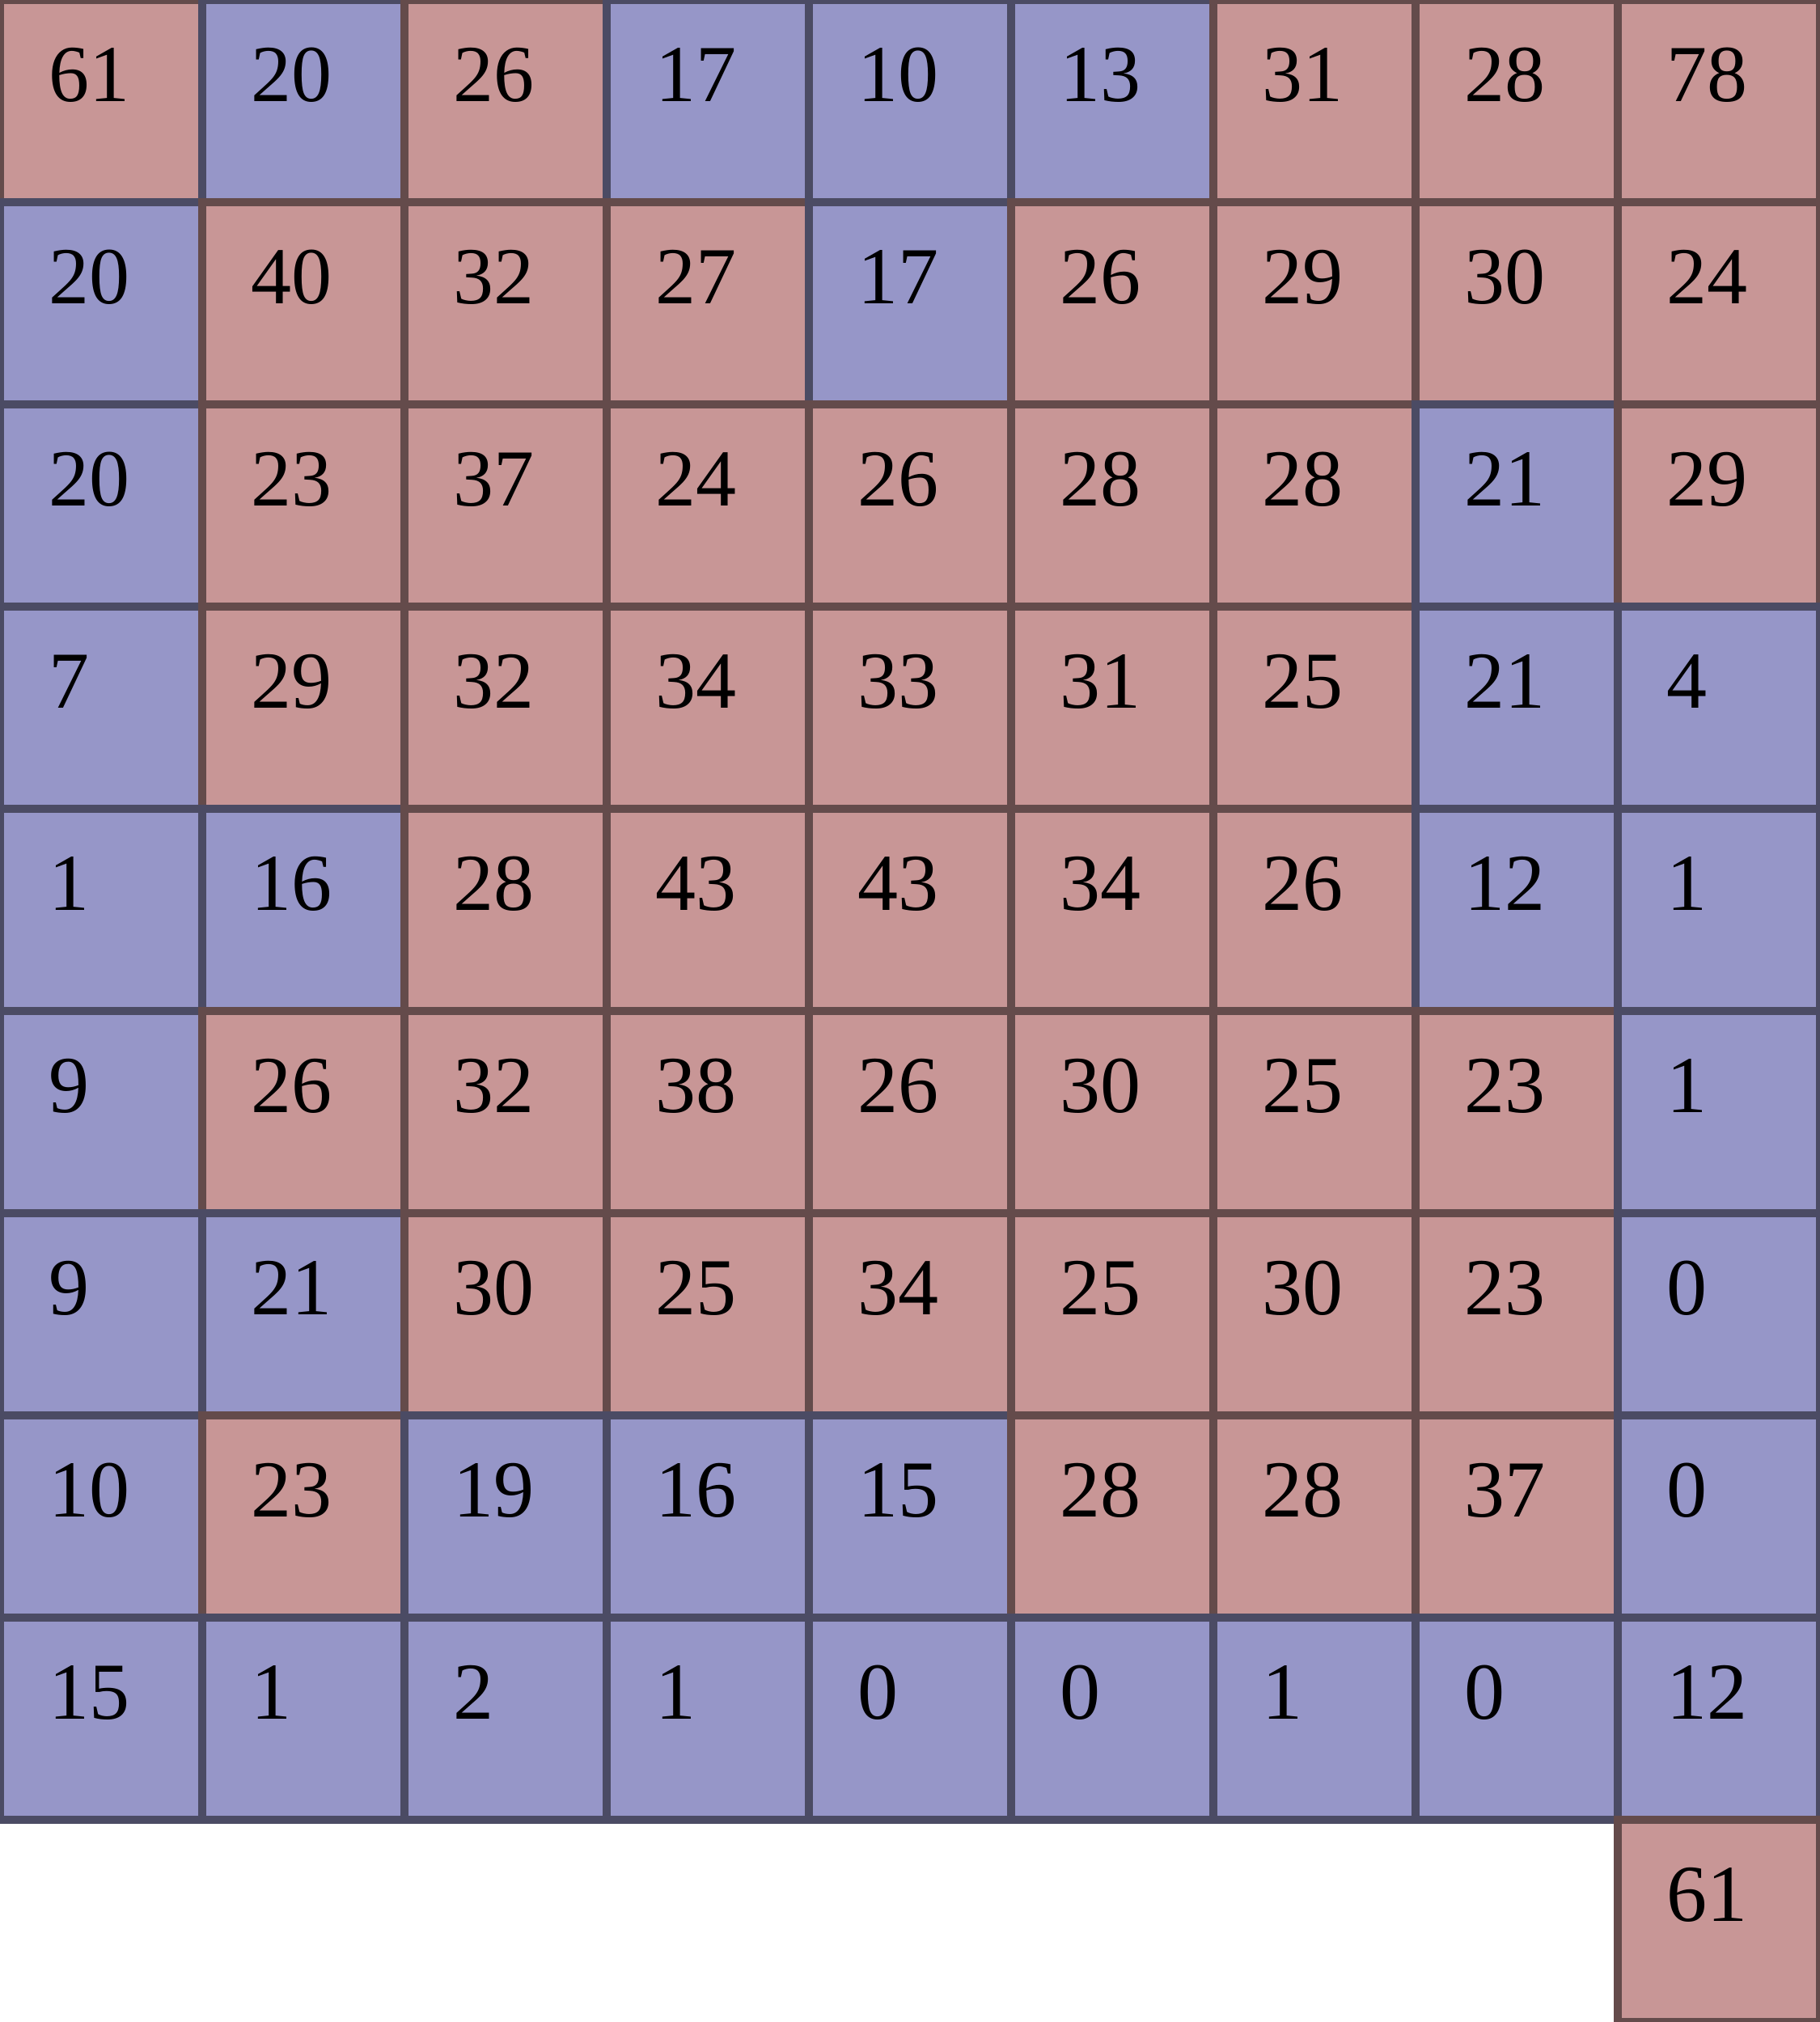
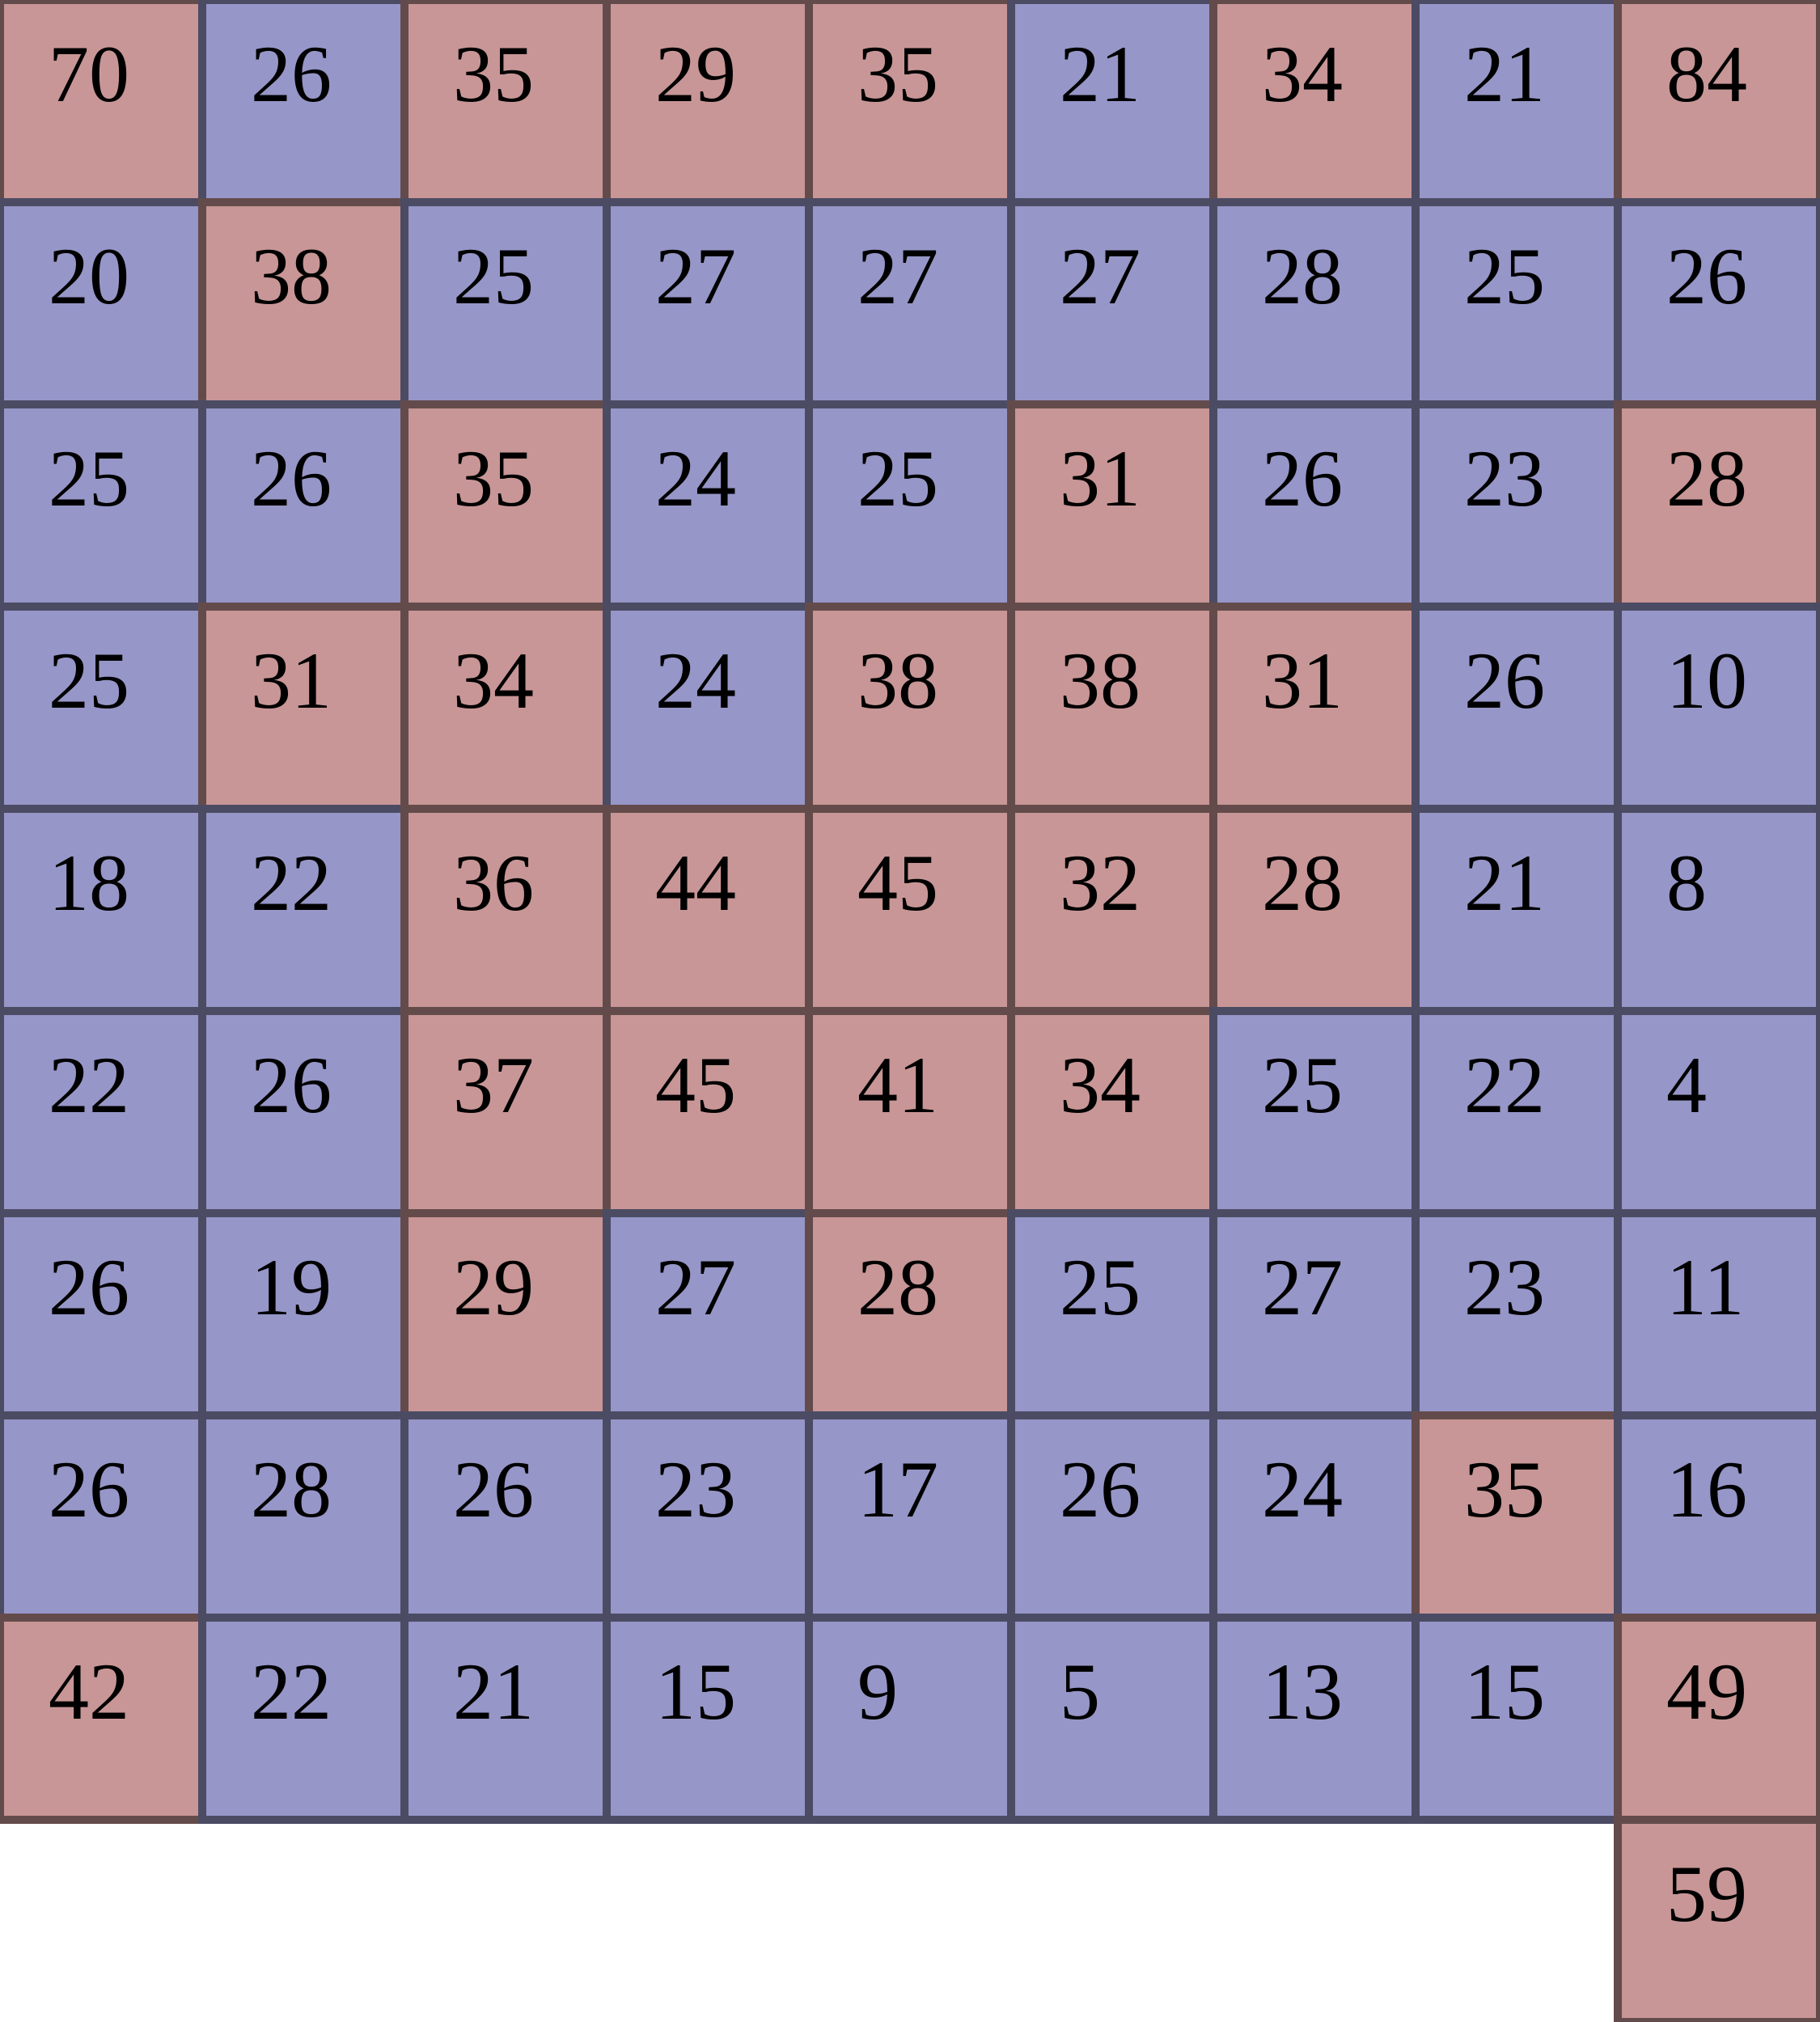
<svg xmlns="http://www.w3.org/2000/svg" version="1.1" width="450" height="500">
  <rect x="0" y="0" width="50" height="50" fill="rgb(200,150,150)" stroke-width="2" stroke="rgb(100,75,75)" />
-   <text x="12" y="25" style="font-size: 20px; ">61</text>
+   <text x="12" y="25" style="font-size: 20px; ">70</text>
  <rect x="50" y="0" width="50" height="50" fill="rgb(150,150,200)" stroke-width="2" stroke="rgb(75,75,100)" />
-   <text x="62" y="25" style="font-size: 20px; ">20</text>
+   <text x="62" y="25" style="font-size: 20px; ">26</text>
  <rect x="100" y="0" width="50" height="50" fill="rgb(200,150,150)" stroke-width="2" stroke="rgb(100,75,75)" />
-   <text x="112" y="25" style="font-size: 20px; ">26</text>
-   <rect x="150" y="0" width="50" height="50" fill="rgb(150,150,200)" stroke-width="2" stroke="rgb(75,75,100)" />
-   <text x="162" y="25" style="font-size: 20px; ">17</text>
-   <rect x="200" y="0" width="50" height="50" fill="rgb(150,150,200)" stroke-width="2" stroke="rgb(75,75,100)" />
-   <text x="212" y="25" style="font-size: 20px; ">10</text>
+   <text x="112" y="25" style="font-size: 20px; ">35</text>
+   <rect x="150" y="0" width="50" height="50" fill="rgb(200,150,150)" stroke-width="2" stroke="rgb(100,75,75)" />
+   <text x="162" y="25" style="font-size: 20px; ">29</text>
+   <rect x="200" y="0" width="50" height="50" fill="rgb(200,150,150)" stroke-width="2" stroke="rgb(100,75,75)" />
+   <text x="212" y="25" style="font-size: 20px; ">35</text>
  <rect x="250" y="0" width="50" height="50" fill="rgb(150,150,200)" stroke-width="2" stroke="rgb(75,75,100)" />
-   <text x="262" y="25" style="font-size: 20px; ">13</text>
+   <text x="262" y="25" style="font-size: 20px; ">21</text>
  <rect x="300" y="0" width="50" height="50" fill="rgb(200,150,150)" stroke-width="2" stroke="rgb(100,75,75)" />
-   <text x="312" y="25" style="font-size: 20px; ">31</text>
-   <rect x="350" y="0" width="50" height="50" fill="rgb(200,150,150)" stroke-width="2" stroke="rgb(100,75,75)" />
-   <text x="362" y="25" style="font-size: 20px; ">28</text>
+   <text x="312" y="25" style="font-size: 20px; ">34</text>
+   <rect x="350" y="0" width="50" height="50" fill="rgb(150,150,200)" stroke-width="2" stroke="rgb(75,75,100)" />
+   <text x="362" y="25" style="font-size: 20px; ">21</text>
  <rect x="400" y="0" width="50" height="50" fill="rgb(200,150,150)" stroke-width="2" stroke="rgb(100,75,75)" />
-   <text x="412" y="25" style="font-size: 20px; ">78</text>
+   <text x="412" y="25" style="font-size: 20px; ">84</text>
  <rect x="0" y="50" width="50" height="50" fill="rgb(150,150,200)" stroke-width="2" stroke="rgb(75,75,100)" />
  <text x="12" y="75" style="font-size: 20px; ">20</text>
  <rect x="50" y="50" width="50" height="50" fill="rgb(200,150,150)" stroke-width="2" stroke="rgb(100,75,75)" />
-   <text x="62" y="75" style="font-size: 20px; ">40</text>
-   <rect x="100" y="50" width="50" height="50" fill="rgb(200,150,150)" stroke-width="2" stroke="rgb(100,75,75)" />
-   <text x="112" y="75" style="font-size: 20px; ">32</text>
-   <rect x="150" y="50" width="50" height="50" fill="rgb(200,150,150)" stroke-width="2" stroke="rgb(100,75,75)" />
+   <text x="62" y="75" style="font-size: 20px; ">38</text>
+   <rect x="100" y="50" width="50" height="50" fill="rgb(150,150,200)" stroke-width="2" stroke="rgb(75,75,100)" />
+   <text x="112" y="75" style="font-size: 20px; ">25</text>
+   <rect x="150" y="50" width="50" height="50" fill="rgb(150,150,200)" stroke-width="2" stroke="rgb(75,75,100)" />
  <text x="162" y="75" style="font-size: 20px; ">27</text>
  <rect x="200" y="50" width="50" height="50" fill="rgb(150,150,200)" stroke-width="2" stroke="rgb(75,75,100)" />
-   <text x="212" y="75" style="font-size: 20px; ">17</text>
-   <rect x="250" y="50" width="50" height="50" fill="rgb(200,150,150)" stroke-width="2" stroke="rgb(100,75,75)" />
-   <text x="262" y="75" style="font-size: 20px; ">26</text>
-   <rect x="300" y="50" width="50" height="50" fill="rgb(200,150,150)" stroke-width="2" stroke="rgb(100,75,75)" />
-   <text x="312" y="75" style="font-size: 20px; ">29</text>
-   <rect x="350" y="50" width="50" height="50" fill="rgb(200,150,150)" stroke-width="2" stroke="rgb(100,75,75)" />
-   <text x="362" y="75" style="font-size: 20px; ">30</text>
-   <rect x="400" y="50" width="50" height="50" fill="rgb(200,150,150)" stroke-width="2" stroke="rgb(100,75,75)" />
-   <text x="412" y="75" style="font-size: 20px; ">24</text>
+   <text x="212" y="75" style="font-size: 20px; ">27</text>
+   <rect x="250" y="50" width="50" height="50" fill="rgb(150,150,200)" stroke-width="2" stroke="rgb(75,75,100)" />
+   <text x="262" y="75" style="font-size: 20px; ">27</text>
+   <rect x="300" y="50" width="50" height="50" fill="rgb(150,150,200)" stroke-width="2" stroke="rgb(75,75,100)" />
+   <text x="312" y="75" style="font-size: 20px; ">28</text>
+   <rect x="350" y="50" width="50" height="50" fill="rgb(150,150,200)" stroke-width="2" stroke="rgb(75,75,100)" />
+   <text x="362" y="75" style="font-size: 20px; ">25</text>
+   <rect x="400" y="50" width="50" height="50" fill="rgb(150,150,200)" stroke-width="2" stroke="rgb(75,75,100)" />
+   <text x="412" y="75" style="font-size: 20px; ">26</text>
  <rect x="0" y="100" width="50" height="50" fill="rgb(150,150,200)" stroke-width="2" stroke="rgb(75,75,100)" />
-   <text x="12" y="125" style="font-size: 20px; ">20</text>
-   <rect x="50" y="100" width="50" height="50" fill="rgb(200,150,150)" stroke-width="2" stroke="rgb(100,75,75)" />
-   <text x="62" y="125" style="font-size: 20px; ">23</text>
+   <text x="12" y="125" style="font-size: 20px; ">25</text>
+   <rect x="50" y="100" width="50" height="50" fill="rgb(150,150,200)" stroke-width="2" stroke="rgb(75,75,100)" />
+   <text x="62" y="125" style="font-size: 20px; ">26</text>
  <rect x="100" y="100" width="50" height="50" fill="rgb(200,150,150)" stroke-width="2" stroke="rgb(100,75,75)" />
-   <text x="112" y="125" style="font-size: 20px; ">37</text>
-   <rect x="150" y="100" width="50" height="50" fill="rgb(200,150,150)" stroke-width="2" stroke="rgb(100,75,75)" />
+   <text x="112" y="125" style="font-size: 20px; ">35</text>
+   <rect x="150" y="100" width="50" height="50" fill="rgb(150,150,200)" stroke-width="2" stroke="rgb(75,75,100)" />
  <text x="162" y="125" style="font-size: 20px; ">24</text>
-   <rect x="200" y="100" width="50" height="50" fill="rgb(200,150,150)" stroke-width="2" stroke="rgb(100,75,75)" />
-   <text x="212" y="125" style="font-size: 20px; ">26</text>
+   <rect x="200" y="100" width="50" height="50" fill="rgb(150,150,200)" stroke-width="2" stroke="rgb(75,75,100)" />
+   <text x="212" y="125" style="font-size: 20px; ">25</text>
  <rect x="250" y="100" width="50" height="50" fill="rgb(200,150,150)" stroke-width="2" stroke="rgb(100,75,75)" />
-   <text x="262" y="125" style="font-size: 20px; ">28</text>
-   <rect x="300" y="100" width="50" height="50" fill="rgb(200,150,150)" stroke-width="2" stroke="rgb(100,75,75)" />
-   <text x="312" y="125" style="font-size: 20px; ">28</text>
+   <text x="262" y="125" style="font-size: 20px; ">31</text>
+   <rect x="300" y="100" width="50" height="50" fill="rgb(150,150,200)" stroke-width="2" stroke="rgb(75,75,100)" />
+   <text x="312" y="125" style="font-size: 20px; ">26</text>
  <rect x="350" y="100" width="50" height="50" fill="rgb(150,150,200)" stroke-width="2" stroke="rgb(75,75,100)" />
-   <text x="362" y="125" style="font-size: 20px; ">21</text>
+   <text x="362" y="125" style="font-size: 20px; ">23</text>
  <rect x="400" y="100" width="50" height="50" fill="rgb(200,150,150)" stroke-width="2" stroke="rgb(100,75,75)" />
-   <text x="412" y="125" style="font-size: 20px; ">29</text>
+   <text x="412" y="125" style="font-size: 20px; ">28</text>
  <rect x="0" y="150" width="50" height="50" fill="rgb(150,150,200)" stroke-width="2" stroke="rgb(75,75,100)" />
-   <text x="12" y="175" style="font-size: 20px; ">7</text>
+   <text x="12" y="175" style="font-size: 20px; ">25</text>
  <rect x="50" y="150" width="50" height="50" fill="rgb(200,150,150)" stroke-width="2" stroke="rgb(100,75,75)" />
-   <text x="62" y="175" style="font-size: 20px; ">29</text>
+   <text x="62" y="175" style="font-size: 20px; ">31</text>
  <rect x="100" y="150" width="50" height="50" fill="rgb(200,150,150)" stroke-width="2" stroke="rgb(100,75,75)" />
-   <text x="112" y="175" style="font-size: 20px; ">32</text>
-   <rect x="150" y="150" width="50" height="50" fill="rgb(200,150,150)" stroke-width="2" stroke="rgb(100,75,75)" />
-   <text x="162" y="175" style="font-size: 20px; ">34</text>
+   <text x="112" y="175" style="font-size: 20px; ">34</text>
+   <rect x="150" y="150" width="50" height="50" fill="rgb(150,150,200)" stroke-width="2" stroke="rgb(75,75,100)" />
+   <text x="162" y="175" style="font-size: 20px; ">24</text>
  <rect x="200" y="150" width="50" height="50" fill="rgb(200,150,150)" stroke-width="2" stroke="rgb(100,75,75)" />
-   <text x="212" y="175" style="font-size: 20px; ">33</text>
+   <text x="212" y="175" style="font-size: 20px; ">38</text>
  <rect x="250" y="150" width="50" height="50" fill="rgb(200,150,150)" stroke-width="2" stroke="rgb(100,75,75)" />
-   <text x="262" y="175" style="font-size: 20px; ">31</text>
+   <text x="262" y="175" style="font-size: 20px; ">38</text>
  <rect x="300" y="150" width="50" height="50" fill="rgb(200,150,150)" stroke-width="2" stroke="rgb(100,75,75)" />
-   <text x="312" y="175" style="font-size: 20px; ">25</text>
+   <text x="312" y="175" style="font-size: 20px; ">31</text>
  <rect x="350" y="150" width="50" height="50" fill="rgb(150,150,200)" stroke-width="2" stroke="rgb(75,75,100)" />
-   <text x="362" y="175" style="font-size: 20px; ">21</text>
+   <text x="362" y="175" style="font-size: 20px; ">26</text>
  <rect x="400" y="150" width="50" height="50" fill="rgb(150,150,200)" stroke-width="2" stroke="rgb(75,75,100)" />
-   <text x="412" y="175" style="font-size: 20px; ">4</text>
+   <text x="412" y="175" style="font-size: 20px; ">10</text>
  <rect x="0" y="200" width="50" height="50" fill="rgb(150,150,200)" stroke-width="2" stroke="rgb(75,75,100)" />
-   <text x="12" y="225" style="font-size: 20px; ">1</text>
+   <text x="12" y="225" style="font-size: 20px; ">18</text>
  <rect x="50" y="200" width="50" height="50" fill="rgb(150,150,200)" stroke-width="2" stroke="rgb(75,75,100)" />
-   <text x="62" y="225" style="font-size: 20px; ">16</text>
+   <text x="62" y="225" style="font-size: 20px; ">22</text>
  <rect x="100" y="200" width="50" height="50" fill="rgb(200,150,150)" stroke-width="2" stroke="rgb(100,75,75)" />
-   <text x="112" y="225" style="font-size: 20px; ">28</text>
+   <text x="112" y="225" style="font-size: 20px; ">36</text>
  <rect x="150" y="200" width="50" height="50" fill="rgb(200,150,150)" stroke-width="2" stroke="rgb(100,75,75)" />
-   <text x="162" y="225" style="font-size: 20px; ">43</text>
+   <text x="162" y="225" style="font-size: 20px; ">44</text>
  <rect x="200" y="200" width="50" height="50" fill="rgb(200,150,150)" stroke-width="2" stroke="rgb(100,75,75)" />
-   <text x="212" y="225" style="font-size: 20px; ">43</text>
+   <text x="212" y="225" style="font-size: 20px; ">45</text>
  <rect x="250" y="200" width="50" height="50" fill="rgb(200,150,150)" stroke-width="2" stroke="rgb(100,75,75)" />
-   <text x="262" y="225" style="font-size: 20px; ">34</text>
+   <text x="262" y="225" style="font-size: 20px; ">32</text>
  <rect x="300" y="200" width="50" height="50" fill="rgb(200,150,150)" stroke-width="2" stroke="rgb(100,75,75)" />
-   <text x="312" y="225" style="font-size: 20px; ">26</text>
+   <text x="312" y="225" style="font-size: 20px; ">28</text>
  <rect x="350" y="200" width="50" height="50" fill="rgb(150,150,200)" stroke-width="2" stroke="rgb(75,75,100)" />
-   <text x="362" y="225" style="font-size: 20px; ">12</text>
+   <text x="362" y="225" style="font-size: 20px; ">21</text>
  <rect x="400" y="200" width="50" height="50" fill="rgb(150,150,200)" stroke-width="2" stroke="rgb(75,75,100)" />
-   <text x="412" y="225" style="font-size: 20px; ">1</text>
+   <text x="412" y="225" style="font-size: 20px; ">8</text>
  <rect x="0" y="250" width="50" height="50" fill="rgb(150,150,200)" stroke-width="2" stroke="rgb(75,75,100)" />
-   <text x="12" y="275" style="font-size: 20px; ">9</text>
-   <rect x="50" y="250" width="50" height="50" fill="rgb(200,150,150)" stroke-width="2" stroke="rgb(100,75,75)" />
+   <text x="12" y="275" style="font-size: 20px; ">22</text>
+   <rect x="50" y="250" width="50" height="50" fill="rgb(150,150,200)" stroke-width="2" stroke="rgb(75,75,100)" />
  <text x="62" y="275" style="font-size: 20px; ">26</text>
  <rect x="100" y="250" width="50" height="50" fill="rgb(200,150,150)" stroke-width="2" stroke="rgb(100,75,75)" />
-   <text x="112" y="275" style="font-size: 20px; ">32</text>
+   <text x="112" y="275" style="font-size: 20px; ">37</text>
  <rect x="150" y="250" width="50" height="50" fill="rgb(200,150,150)" stroke-width="2" stroke="rgb(100,75,75)" />
-   <text x="162" y="275" style="font-size: 20px; ">38</text>
+   <text x="162" y="275" style="font-size: 20px; ">45</text>
  <rect x="200" y="250" width="50" height="50" fill="rgb(200,150,150)" stroke-width="2" stroke="rgb(100,75,75)" />
-   <text x="212" y="275" style="font-size: 20px; ">26</text>
+   <text x="212" y="275" style="font-size: 20px; ">41</text>
  <rect x="250" y="250" width="50" height="50" fill="rgb(200,150,150)" stroke-width="2" stroke="rgb(100,75,75)" />
-   <text x="262" y="275" style="font-size: 20px; ">30</text>
-   <rect x="300" y="250" width="50" height="50" fill="rgb(200,150,150)" stroke-width="2" stroke="rgb(100,75,75)" />
+   <text x="262" y="275" style="font-size: 20px; ">34</text>
+   <rect x="300" y="250" width="50" height="50" fill="rgb(150,150,200)" stroke-width="2" stroke="rgb(75,75,100)" />
  <text x="312" y="275" style="font-size: 20px; ">25</text>
-   <rect x="350" y="250" width="50" height="50" fill="rgb(200,150,150)" stroke-width="2" stroke="rgb(100,75,75)" />
-   <text x="362" y="275" style="font-size: 20px; ">23</text>
+   <rect x="350" y="250" width="50" height="50" fill="rgb(150,150,200)" stroke-width="2" stroke="rgb(75,75,100)" />
+   <text x="362" y="275" style="font-size: 20px; ">22</text>
  <rect x="400" y="250" width="50" height="50" fill="rgb(150,150,200)" stroke-width="2" stroke="rgb(75,75,100)" />
-   <text x="412" y="275" style="font-size: 20px; ">1</text>
+   <text x="412" y="275" style="font-size: 20px; ">4</text>
  <rect x="0" y="300" width="50" height="50" fill="rgb(150,150,200)" stroke-width="2" stroke="rgb(75,75,100)" />
-   <text x="12" y="325" style="font-size: 20px; ">9</text>
+   <text x="12" y="325" style="font-size: 20px; ">26</text>
  <rect x="50" y="300" width="50" height="50" fill="rgb(150,150,200)" stroke-width="2" stroke="rgb(75,75,100)" />
-   <text x="62" y="325" style="font-size: 20px; ">21</text>
+   <text x="62" y="325" style="font-size: 20px; ">19</text>
  <rect x="100" y="300" width="50" height="50" fill="rgb(200,150,150)" stroke-width="2" stroke="rgb(100,75,75)" />
-   <text x="112" y="325" style="font-size: 20px; ">30</text>
-   <rect x="150" y="300" width="50" height="50" fill="rgb(200,150,150)" stroke-width="2" stroke="rgb(100,75,75)" />
-   <text x="162" y="325" style="font-size: 20px; ">25</text>
+   <text x="112" y="325" style="font-size: 20px; ">29</text>
+   <rect x="150" y="300" width="50" height="50" fill="rgb(150,150,200)" stroke-width="2" stroke="rgb(75,75,100)" />
+   <text x="162" y="325" style="font-size: 20px; ">27</text>
  <rect x="200" y="300" width="50" height="50" fill="rgb(200,150,150)" stroke-width="2" stroke="rgb(100,75,75)" />
-   <text x="212" y="325" style="font-size: 20px; ">34</text>
-   <rect x="250" y="300" width="50" height="50" fill="rgb(200,150,150)" stroke-width="2" stroke="rgb(100,75,75)" />
+   <text x="212" y="325" style="font-size: 20px; ">28</text>
+   <rect x="250" y="300" width="50" height="50" fill="rgb(150,150,200)" stroke-width="2" stroke="rgb(75,75,100)" />
  <text x="262" y="325" style="font-size: 20px; ">25</text>
-   <rect x="300" y="300" width="50" height="50" fill="rgb(200,150,150)" stroke-width="2" stroke="rgb(100,75,75)" />
-   <text x="312" y="325" style="font-size: 20px; ">30</text>
-   <rect x="350" y="300" width="50" height="50" fill="rgb(200,150,150)" stroke-width="2" stroke="rgb(100,75,75)" />
+   <rect x="300" y="300" width="50" height="50" fill="rgb(150,150,200)" stroke-width="2" stroke="rgb(75,75,100)" />
+   <text x="312" y="325" style="font-size: 20px; ">27</text>
+   <rect x="350" y="300" width="50" height="50" fill="rgb(150,150,200)" stroke-width="2" stroke="rgb(75,75,100)" />
  <text x="362" y="325" style="font-size: 20px; ">23</text>
  <rect x="400" y="300" width="50" height="50" fill="rgb(150,150,200)" stroke-width="2" stroke="rgb(75,75,100)" />
-   <text x="412" y="325" style="font-size: 20px; ">0</text>
+   <text x="412" y="325" style="font-size: 20px; ">11</text>
  <rect x="0" y="350" width="50" height="50" fill="rgb(150,150,200)" stroke-width="2" stroke="rgb(75,75,100)" />
-   <text x="12" y="375" style="font-size: 20px; ">10</text>
-   <rect x="50" y="350" width="50" height="50" fill="rgb(200,150,150)" stroke-width="2" stroke="rgb(100,75,75)" />
-   <text x="62" y="375" style="font-size: 20px; ">23</text>
+   <text x="12" y="375" style="font-size: 20px; ">26</text>
+   <rect x="50" y="350" width="50" height="50" fill="rgb(150,150,200)" stroke-width="2" stroke="rgb(75,75,100)" />
+   <text x="62" y="375" style="font-size: 20px; ">28</text>
  <rect x="100" y="350" width="50" height="50" fill="rgb(150,150,200)" stroke-width="2" stroke="rgb(75,75,100)" />
-   <text x="112" y="375" style="font-size: 20px; ">19</text>
+   <text x="112" y="375" style="font-size: 20px; ">26</text>
  <rect x="150" y="350" width="50" height="50" fill="rgb(150,150,200)" stroke-width="2" stroke="rgb(75,75,100)" />
-   <text x="162" y="375" style="font-size: 20px; ">16</text>
+   <text x="162" y="375" style="font-size: 20px; ">23</text>
  <rect x="200" y="350" width="50" height="50" fill="rgb(150,150,200)" stroke-width="2" stroke="rgb(75,75,100)" />
-   <text x="212" y="375" style="font-size: 20px; ">15</text>
-   <rect x="250" y="350" width="50" height="50" fill="rgb(200,150,150)" stroke-width="2" stroke="rgb(100,75,75)" />
-   <text x="262" y="375" style="font-size: 20px; ">28</text>
-   <rect x="300" y="350" width="50" height="50" fill="rgb(200,150,150)" stroke-width="2" stroke="rgb(100,75,75)" />
-   <text x="312" y="375" style="font-size: 20px; ">28</text>
+   <text x="212" y="375" style="font-size: 20px; ">17</text>
+   <rect x="250" y="350" width="50" height="50" fill="rgb(150,150,200)" stroke-width="2" stroke="rgb(75,75,100)" />
+   <text x="262" y="375" style="font-size: 20px; ">26</text>
+   <rect x="300" y="350" width="50" height="50" fill="rgb(150,150,200)" stroke-width="2" stroke="rgb(75,75,100)" />
+   <text x="312" y="375" style="font-size: 20px; ">24</text>
  <rect x="350" y="350" width="50" height="50" fill="rgb(200,150,150)" stroke-width="2" stroke="rgb(100,75,75)" />
-   <text x="362" y="375" style="font-size: 20px; ">37</text>
+   <text x="362" y="375" style="font-size: 20px; ">35</text>
  <rect x="400" y="350" width="50" height="50" fill="rgb(150,150,200)" stroke-width="2" stroke="rgb(75,75,100)" />
-   <text x="412" y="375" style="font-size: 20px; ">0</text>
-   <rect x="0" y="400" width="50" height="50" fill="rgb(150,150,200)" stroke-width="2" stroke="rgb(75,75,100)" />
-   <text x="12" y="425" style="font-size: 20px; ">15</text>
+   <text x="412" y="375" style="font-size: 20px; ">16</text>
+   <rect x="0" y="400" width="50" height="50" fill="rgb(200,150,150)" stroke-width="2" stroke="rgb(100,75,75)" />
+   <text x="12" y="425" style="font-size: 20px; ">42</text>
  <rect x="50" y="400" width="50" height="50" fill="rgb(150,150,200)" stroke-width="2" stroke="rgb(75,75,100)" />
-   <text x="62" y="425" style="font-size: 20px; ">1</text>
+   <text x="62" y="425" style="font-size: 20px; ">22</text>
  <rect x="100" y="400" width="50" height="50" fill="rgb(150,150,200)" stroke-width="2" stroke="rgb(75,75,100)" />
-   <text x="112" y="425" style="font-size: 20px; ">2</text>
+   <text x="112" y="425" style="font-size: 20px; ">21</text>
  <rect x="150" y="400" width="50" height="50" fill="rgb(150,150,200)" stroke-width="2" stroke="rgb(75,75,100)" />
-   <text x="162" y="425" style="font-size: 20px; ">1</text>
+   <text x="162" y="425" style="font-size: 20px; ">15</text>
  <rect x="200" y="400" width="50" height="50" fill="rgb(150,150,200)" stroke-width="2" stroke="rgb(75,75,100)" />
-   <text x="212" y="425" style="font-size: 20px; ">0</text>
+   <text x="212" y="425" style="font-size: 20px; ">9</text>
  <rect x="250" y="400" width="50" height="50" fill="rgb(150,150,200)" stroke-width="2" stroke="rgb(75,75,100)" />
-   <text x="262" y="425" style="font-size: 20px; ">0</text>
+   <text x="262" y="425" style="font-size: 20px; ">5</text>
  <rect x="300" y="400" width="50" height="50" fill="rgb(150,150,200)" stroke-width="2" stroke="rgb(75,75,100)" />
-   <text x="312" y="425" style="font-size: 20px; ">1</text>
+   <text x="312" y="425" style="font-size: 20px; ">13</text>
  <rect x="350" y="400" width="50" height="50" fill="rgb(150,150,200)" stroke-width="2" stroke="rgb(75,75,100)" />
-   <text x="362" y="425" style="font-size: 20px; ">0</text>
-   <rect x="400" y="400" width="50" height="50" fill="rgb(150,150,200)" stroke-width="2" stroke="rgb(75,75,100)" />
-   <text x="412" y="425" style="font-size: 20px; ">12</text>
+   <text x="362" y="425" style="font-size: 20px; ">15</text>
+   <rect x="400" y="400" width="50" height="50" fill="rgb(200,150,150)" stroke-width="2" stroke="rgb(100,75,75)" />
+   <text x="412" y="425" style="font-size: 20px; ">49</text>
  <rect x="400" y="450" width="50" height="50" fill="rgb(200,150,150)" stroke-width="2" stroke="rgb(100,75,75)" />
-   <text x="412" y="475" style="font-size: 20px; ">61</text>
+   <text x="412" y="475" style="font-size: 20px; ">59</text>
</svg>
